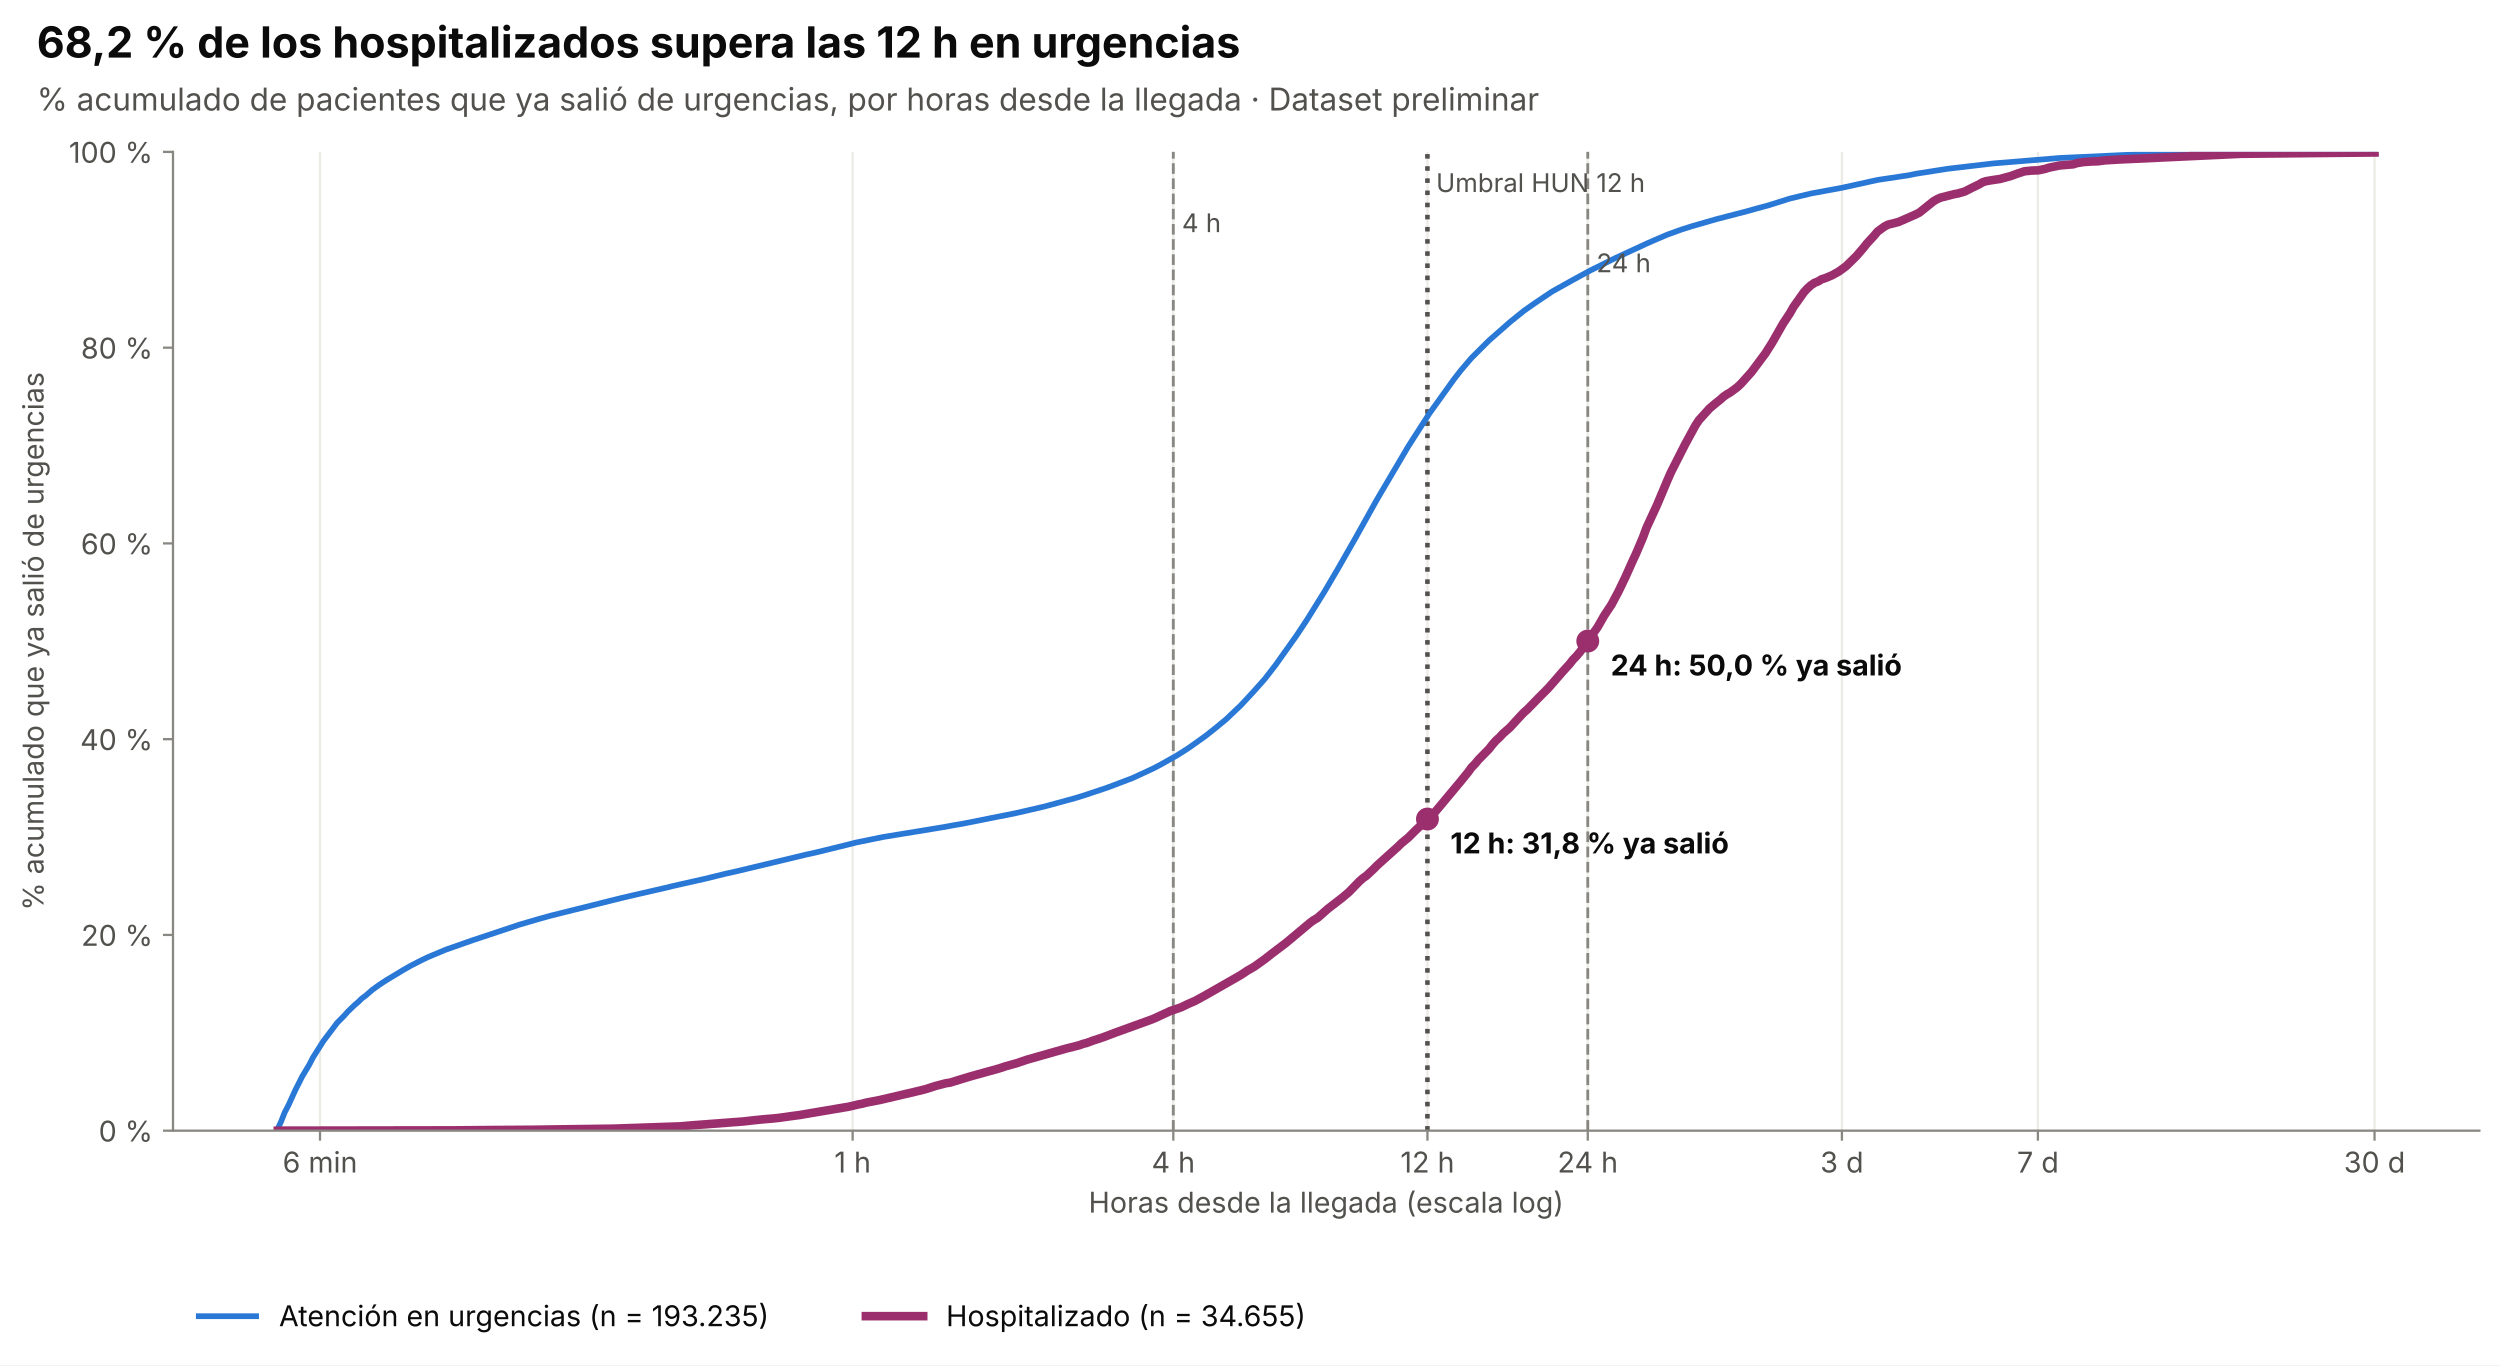
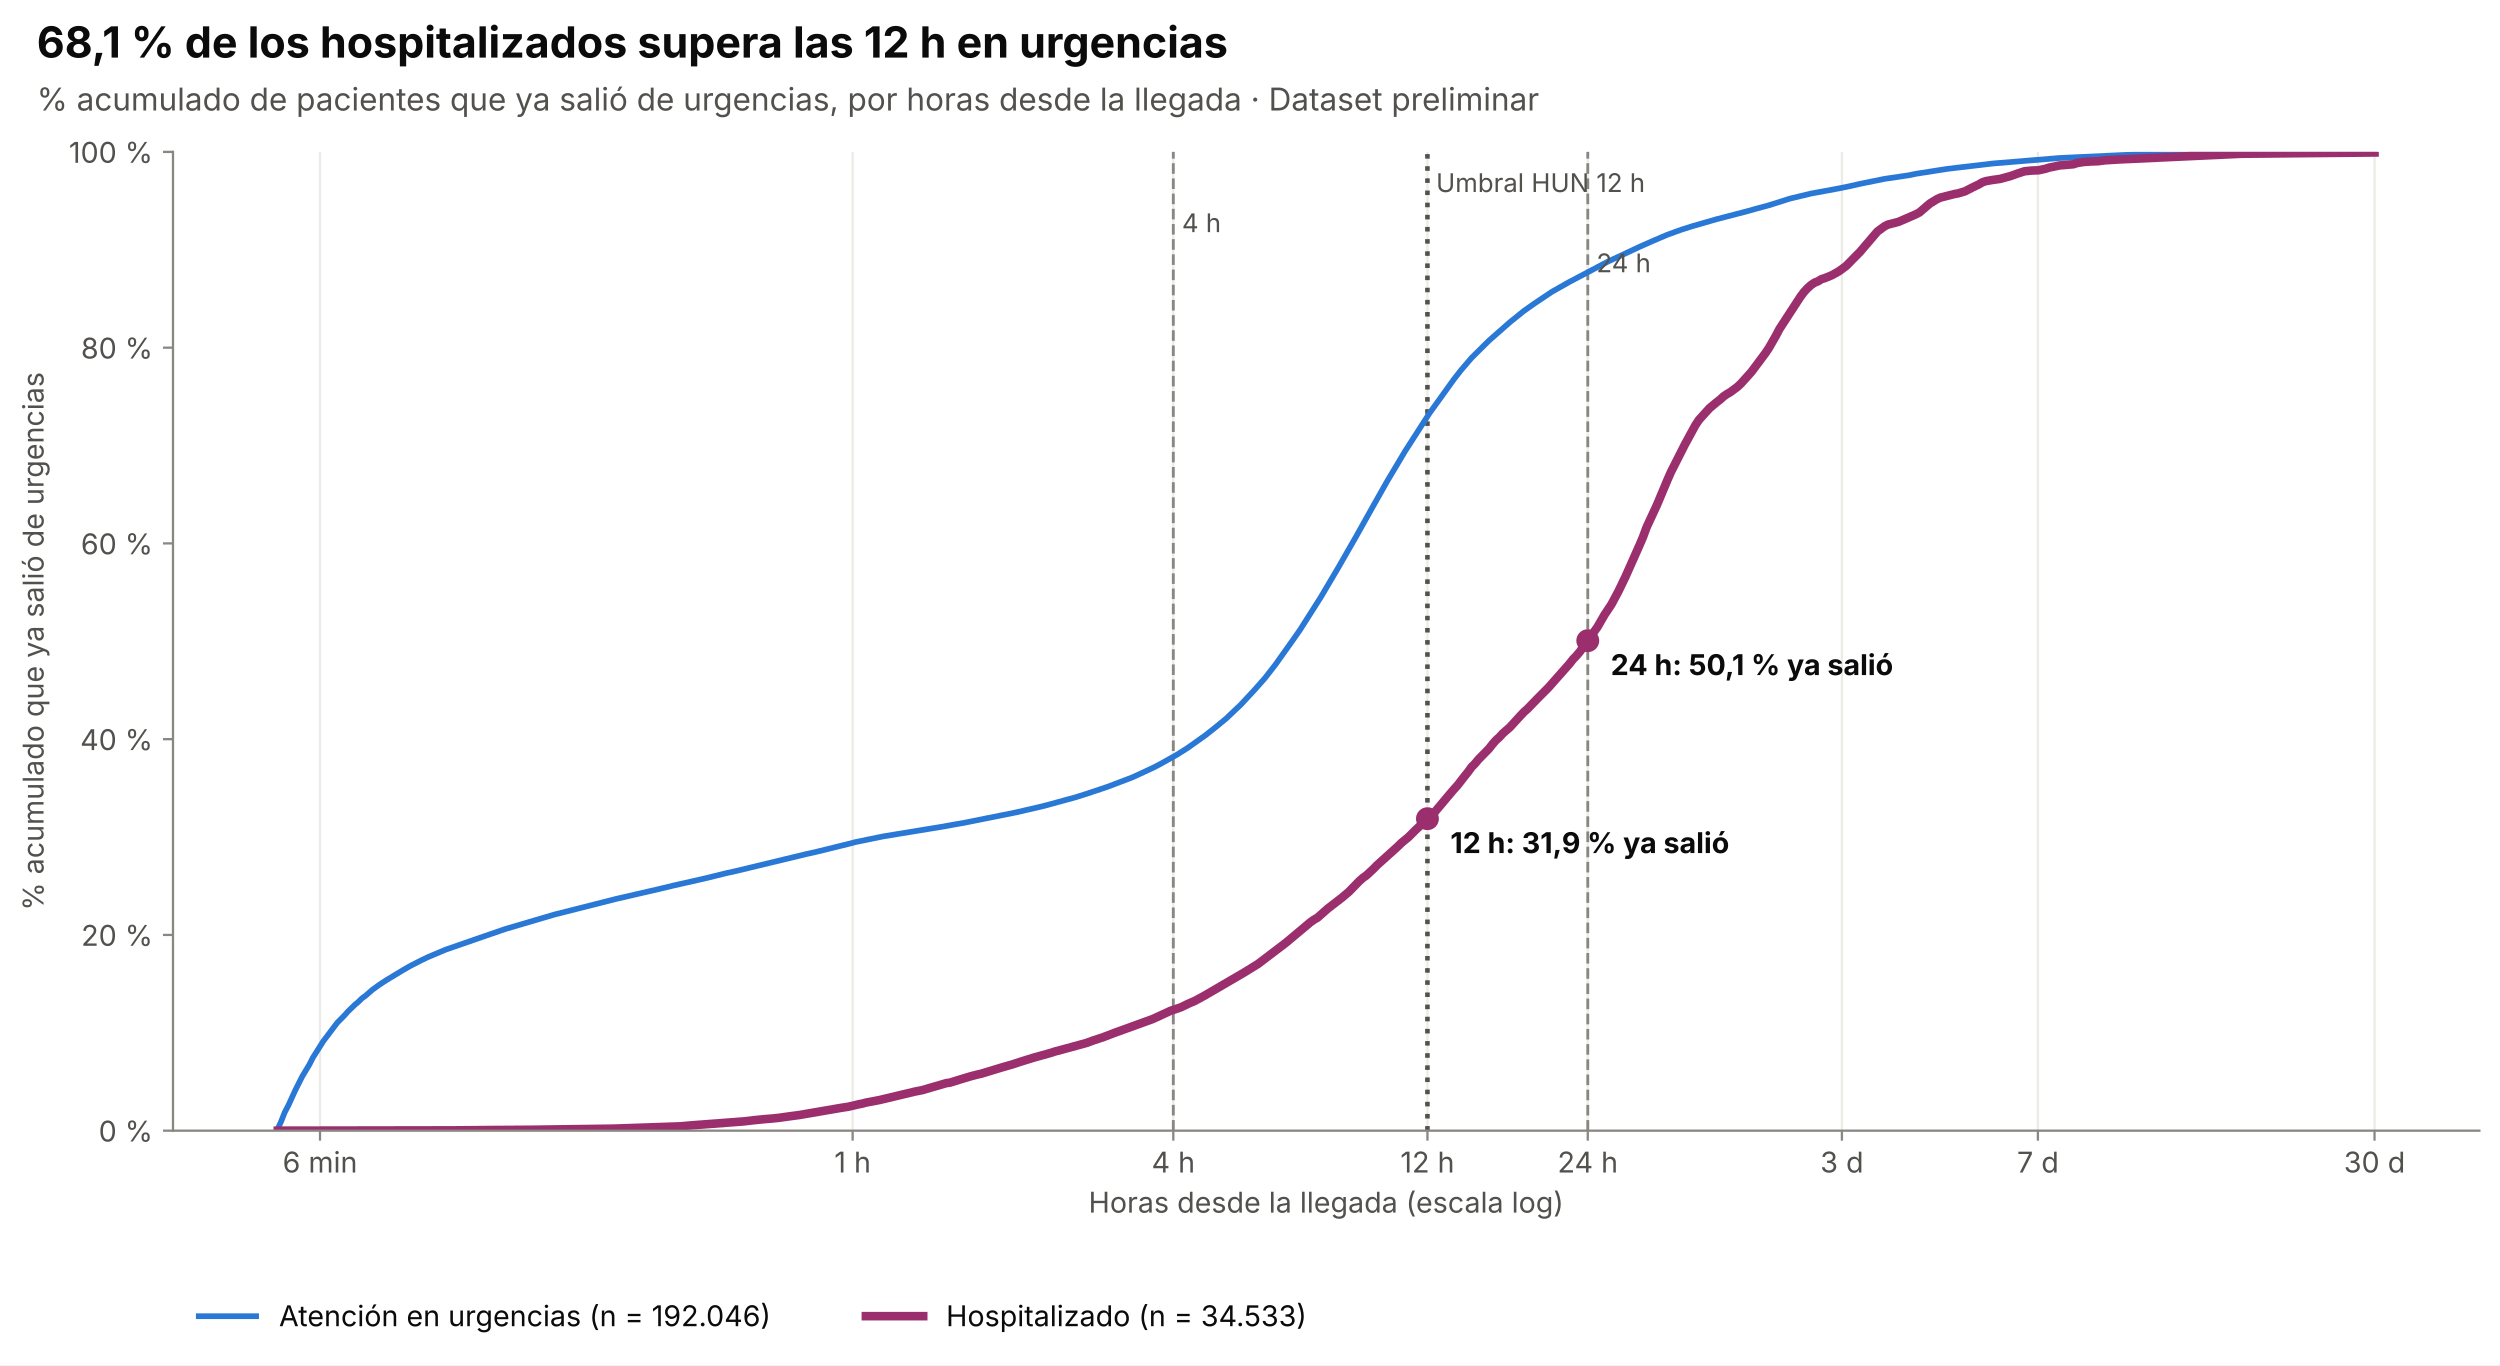
<svg xmlns="http://www.w3.org/2000/svg" xmlns:xlink="http://www.w3.org/1999/xlink" width="872.4pt" height="476.392pt" viewBox="0 0 872.4 476.392" version="1.1">
  <defs>
    <style type="text/css">*{stroke-linejoin: round; stroke-linecap: butt}</style>
  </defs>
  <g id="figure_1">
    <g id="patch_1">
      <path d="M 0 476.392  L 872.4 476.392  L 872.4 0  L 0 0  z " style="fill: #ffffff" />
    </g>
    <g id="axes_1">
      <g id="patch_2">
        <path d="M 60.368 394.559  L 865.2 394.559  L 865.2 53.006  L 60.368 53.006  z " style="fill: #ffffff" />
      </g>
      <g id="matplotlib.axis_1">
        <g id="xtick_1">
          <g id="line2d_1">
-             <path d="M 111.668 394.559  L 111.668 53.006  " clip-path="url(#p1157a8027d)" style="fill: none; stroke: #ecebe5; stroke-width: 0.8; stroke-linecap: square" />
+             <path d="M 111.668 394.559  L 111.668 53.006  " clip-path="url(#pc834883c68)" style="fill: none; stroke: #ecebe5; stroke-width: 0.8; stroke-linecap: square" />
          </g>
          <g id="line2d_2">
            <defs>
-               <path id="m59a4d33dcf" d="M 0 0  L 0 3.5  " style="stroke: #898781; stroke-width: 0.8" />
+               <path id="m39f3f579f7" d="M 0 0  L 0 3.5  " style="stroke: #898781; stroke-width: 0.8" />
            </defs>
            <g>
-               <use xlink:href="#m59a4d33dcf" x="111.668" y="394.559" style="fill: #898781; stroke: #898781; stroke-width: 0.8" />
+               <use xlink:href="#m39f3f579f7" x="111.668" y="394.559" style="fill: #898781; stroke: #898781; stroke-width: 0.8" />
            </g>
          </g>
          <g id="text_1">
            <text style="font-size: 10px; font-family: 'Inter', 'Segoe UI', 'DejaVu Sans', sans-serif; text-anchor: middle; fill: #52514e" x="111.668" y="409.157" transform="rotate(-0 111.6683 409.1572)">6 min</text>
          </g>
        </g>
        <g id="xtick_2">
          <g id="line2d_3">
-             <path d="M 297.535 394.559  L 297.535 53.006  " clip-path="url(#p1157a8027d)" style="fill: none; stroke: #ecebe5; stroke-width: 0.8; stroke-linecap: square" />
+             <path d="M 297.535 394.559  L 297.535 53.006  " clip-path="url(#pc834883c68)" style="fill: none; stroke: #ecebe5; stroke-width: 0.8; stroke-linecap: square" />
          </g>
          <g id="line2d_4">
            <g>
-               <use xlink:href="#m59a4d33dcf" x="297.535" y="394.559" style="fill: #898781; stroke: #898781; stroke-width: 0.8" />
+               <use xlink:href="#m39f3f579f7" x="297.535" y="394.559" style="fill: #898781; stroke: #898781; stroke-width: 0.8" />
            </g>
          </g>
          <g id="text_2">
            <text style="font-size: 10px; font-family: 'Inter', 'Segoe UI', 'DejaVu Sans', sans-serif; text-anchor: middle; fill: #52514e" x="297.535" y="409.157" transform="rotate(-0 297.5346 409.1572)">1 h</text>
          </g>
        </g>
        <g id="xtick_3">
          <g id="line2d_5">
-             <path d="M 409.437 394.559  L 409.437 53.006  " clip-path="url(#p1157a8027d)" style="fill: none; stroke: #ecebe5; stroke-width: 0.8; stroke-linecap: square" />
+             <path d="M 409.437 394.559  L 409.437 53.006  " clip-path="url(#pc834883c68)" style="fill: none; stroke: #ecebe5; stroke-width: 0.8; stroke-linecap: square" />
          </g>
          <g id="line2d_6">
            <g>
-               <use xlink:href="#m59a4d33dcf" x="409.437" y="394.559" style="fill: #898781; stroke: #898781; stroke-width: 0.8" />
+               <use xlink:href="#m39f3f579f7" x="409.437" y="394.559" style="fill: #898781; stroke: #898781; stroke-width: 0.8" />
            </g>
          </g>
          <g id="text_3">
            <text style="font-size: 10px; font-family: 'Inter', 'Segoe UI', 'DejaVu Sans', sans-serif; text-anchor: middle; fill: #52514e" x="409.437" y="409.157" transform="rotate(-0 409.4372 409.1572)">4 h</text>
          </g>
        </g>
        <g id="xtick_4">
          <g id="line2d_7">
-             <path d="M 498.118 394.559  L 498.118 53.006  " clip-path="url(#p1157a8027d)" style="fill: none; stroke: #ecebe5; stroke-width: 0.8; stroke-linecap: square" />
+             <path d="M 498.118 394.559  L 498.118 53.006  " clip-path="url(#pc834883c68)" style="fill: none; stroke: #ecebe5; stroke-width: 0.8; stroke-linecap: square" />
          </g>
          <g id="line2d_8">
            <g>
-               <use xlink:href="#m59a4d33dcf" x="498.118" y="394.559" style="fill: #898781; stroke: #898781; stroke-width: 0.8" />
+               <use xlink:href="#m39f3f579f7" x="498.118" y="394.559" style="fill: #898781; stroke: #898781; stroke-width: 0.8" />
            </g>
          </g>
          <g id="text_4">
            <text style="font-size: 10px; font-family: 'Inter', 'Segoe UI', 'DejaVu Sans', sans-serif; text-anchor: middle; fill: #52514e" x="498.118" y="409.157" transform="rotate(-0 498.118 409.1572)">12 h</text>
          </g>
        </g>
        <g id="xtick_5">
          <g id="line2d_9">
-             <path d="M 554.069 394.559  L 554.069 53.006  " clip-path="url(#p1157a8027d)" style="fill: none; stroke: #ecebe5; stroke-width: 0.8; stroke-linecap: square" />
+             <path d="M 554.069 394.559  L 554.069 53.006  " clip-path="url(#pc834883c68)" style="fill: none; stroke: #ecebe5; stroke-width: 0.8; stroke-linecap: square" />
          </g>
          <g id="line2d_10">
            <g>
-               <use xlink:href="#m59a4d33dcf" x="554.069" y="394.559" style="fill: #898781; stroke: #898781; stroke-width: 0.8" />
+               <use xlink:href="#m39f3f579f7" x="554.069" y="394.559" style="fill: #898781; stroke: #898781; stroke-width: 0.8" />
            </g>
          </g>
          <g id="text_5">
            <text style="font-size: 10px; font-family: 'Inter', 'Segoe UI', 'DejaVu Sans', sans-serif; text-anchor: middle; fill: #52514e" x="554.069" y="409.157" transform="rotate(-0 554.0693 409.1572)">24 h</text>
          </g>
        </g>
        <g id="xtick_6">
          <g id="line2d_11">
-             <path d="M 642.75 394.559  L 642.75 53.006  " clip-path="url(#p1157a8027d)" style="fill: none; stroke: #ecebe5; stroke-width: 0.8; stroke-linecap: square" />
+             <path d="M 642.75 394.559  L 642.75 53.006  " clip-path="url(#pc834883c68)" style="fill: none; stroke: #ecebe5; stroke-width: 0.8; stroke-linecap: square" />
          </g>
          <g id="line2d_12">
            <g>
-               <use xlink:href="#m59a4d33dcf" x="642.75" y="394.559" style="fill: #898781; stroke: #898781; stroke-width: 0.8" />
+               <use xlink:href="#m39f3f579f7" x="642.75" y="394.559" style="fill: #898781; stroke: #898781; stroke-width: 0.8" />
            </g>
          </g>
          <g id="text_6">
            <text style="font-size: 10px; font-family: 'Inter', 'Segoe UI', 'DejaVu Sans', sans-serif; text-anchor: middle; fill: #52514e" x="642.75" y="409.157" transform="rotate(-0 642.75 409.1572)">3 d</text>
          </g>
        </g>
        <g id="xtick_7">
          <g id="line2d_13">
-             <path d="M 711.144 394.559  L 711.144 53.006  " clip-path="url(#p1157a8027d)" style="fill: none; stroke: #ecebe5; stroke-width: 0.8; stroke-linecap: square" />
+             <path d="M 711.144 394.559  L 711.144 53.006  " clip-path="url(#pc834883c68)" style="fill: none; stroke: #ecebe5; stroke-width: 0.8; stroke-linecap: square" />
          </g>
          <g id="line2d_14">
            <g>
-               <use xlink:href="#m59a4d33dcf" x="711.144" y="394.559" style="fill: #898781; stroke: #898781; stroke-width: 0.8" />
+               <use xlink:href="#m39f3f579f7" x="711.144" y="394.559" style="fill: #898781; stroke: #898781; stroke-width: 0.8" />
            </g>
          </g>
          <g id="text_7">
            <text style="font-size: 10px; font-family: 'Inter', 'Segoe UI', 'DejaVu Sans', sans-serif; text-anchor: middle; fill: #52514e" x="711.144" y="409.157" transform="rotate(-0 711.1445 409.1572)">7 d</text>
          </g>
        </g>
        <g id="xtick_8">
          <g id="line2d_15">
-             <path d="M 828.616 394.559  L 828.616 53.006  " clip-path="url(#p1157a8027d)" style="fill: none; stroke: #ecebe5; stroke-width: 0.8; stroke-linecap: square" />
+             <path d="M 828.616 394.559  L 828.616 53.006  " clip-path="url(#pc834883c68)" style="fill: none; stroke: #ecebe5; stroke-width: 0.8; stroke-linecap: square" />
          </g>
          <g id="line2d_16">
            <g>
-               <use xlink:href="#m59a4d33dcf" x="828.616" y="394.559" style="fill: #898781; stroke: #898781; stroke-width: 0.8" />
+               <use xlink:href="#m39f3f579f7" x="828.616" y="394.559" style="fill: #898781; stroke: #898781; stroke-width: 0.8" />
            </g>
          </g>
          <g id="text_8">
            <text style="font-size: 10px; font-family: 'Inter', 'Segoe UI', 'DejaVu Sans', sans-serif; text-anchor: middle; fill: #52514e" x="828.616" y="409.157" transform="rotate(-0 828.6163 409.1572)">30 d</text>
          </g>
        </g>
        <g id="text_9">
          <text style="font-size: 10px; font-family: 'Inter', 'Segoe UI', 'DejaVu Sans', sans-serif; text-anchor: middle; fill: #52514e" x="462.784" y="423.158" transform="rotate(-0 462.7837 423.1579)">Horas desde la llegada (escala log)</text>
        </g>
      </g>
      <g id="matplotlib.axis_2">
        <g id="ytick_1">
          <g id="line2d_17">
            <defs>
-               <path id="m1828c8df7d" d="M 0 0  L -3.5 0  " style="stroke: #898781; stroke-width: 0.8" />
+               <path id="m54ce868036" d="M 0 0  L -3.5 0  " style="stroke: #898781; stroke-width: 0.8" />
            </defs>
            <g>
-               <use xlink:href="#m1828c8df7d" x="60.368" y="394.559" style="fill: #898781; stroke: #898781; stroke-width: 0.8" />
+               <use xlink:href="#m54ce868036" x="60.368" y="394.559" style="fill: #898781; stroke: #898781; stroke-width: 0.8" />
            </g>
          </g>
          <g id="text_10">
            <text style="font-size: 10px; font-family: 'Inter', 'Segoe UI', 'DejaVu Sans', sans-serif; text-anchor: end; fill: #52514e" x="53.368" y="398.358" transform="rotate(-0 53.36797 398.3575)">0 %</text>
          </g>
        </g>
        <g id="ytick_2">
          <g id="line2d_18">
            <g>
-               <use xlink:href="#m1828c8df7d" x="60.368" y="326.248" style="fill: #898781; stroke: #898781; stroke-width: 0.8" />
+               <use xlink:href="#m54ce868036" x="60.368" y="326.248" style="fill: #898781; stroke: #898781; stroke-width: 0.8" />
            </g>
          </g>
          <g id="text_11">
            <text style="font-size: 10px; font-family: 'Inter', 'Segoe UI', 'DejaVu Sans', sans-serif; text-anchor: end; fill: #52514e" x="53.368" y="330.047" transform="rotate(-0 53.36797 330.0471)">20 %</text>
          </g>
        </g>
        <g id="ytick_3">
          <g id="line2d_19">
            <g>
-               <use xlink:href="#m1828c8df7d" x="60.368" y="257.938" style="fill: #898781; stroke: #898781; stroke-width: 0.8" />
+               <use xlink:href="#m54ce868036" x="60.368" y="257.938" style="fill: #898781; stroke: #898781; stroke-width: 0.8" />
            </g>
          </g>
          <g id="text_12">
            <text style="font-size: 10px; font-family: 'Inter', 'Segoe UI', 'DejaVu Sans', sans-serif; text-anchor: end; fill: #52514e" x="53.368" y="261.737" transform="rotate(-0 53.36797 261.7366)">40 %</text>
          </g>
        </g>
        <g id="ytick_4">
          <g id="line2d_20">
            <g>
-               <use xlink:href="#m1828c8df7d" x="60.368" y="189.627" style="fill: #898781; stroke: #898781; stroke-width: 0.8" />
+               <use xlink:href="#m54ce868036" x="60.368" y="189.627" style="fill: #898781; stroke: #898781; stroke-width: 0.8" />
            </g>
          </g>
          <g id="text_13">
            <text style="font-size: 10px; font-family: 'Inter', 'Segoe UI', 'DejaVu Sans', sans-serif; text-anchor: end; fill: #52514e" x="53.368" y="193.426" transform="rotate(-0 53.36797 193.4261)">60 %</text>
          </g>
        </g>
        <g id="ytick_5">
          <g id="line2d_21">
            <g>
-               <use xlink:href="#m1828c8df7d" x="60.368" y="121.317" style="fill: #898781; stroke: #898781; stroke-width: 0.8" />
+               <use xlink:href="#m54ce868036" x="60.368" y="121.317" style="fill: #898781; stroke: #898781; stroke-width: 0.8" />
            </g>
          </g>
          <g id="text_14">
            <text style="font-size: 10px; font-family: 'Inter', 'Segoe UI', 'DejaVu Sans', sans-serif; text-anchor: end; fill: #52514e" x="53.368" y="125.116" transform="rotate(-0 53.36797 125.1156)">80 %</text>
          </g>
        </g>
        <g id="ytick_6">
          <g id="line2d_22">
            <g>
-               <use xlink:href="#m1828c8df7d" x="60.368" y="53.006" style="fill: #898781; stroke: #898781; stroke-width: 0.8" />
+               <use xlink:href="#m54ce868036" x="60.368" y="53.006" style="fill: #898781; stroke: #898781; stroke-width: 0.8" />
            </g>
          </g>
          <g id="text_15">
            <text style="font-size: 10px; font-family: 'Inter', 'Segoe UI', 'DejaVu Sans', sans-serif; text-anchor: end; fill: #52514e" x="53.368" y="56.805" transform="rotate(-0 53.36797 56.80517)">100 %</text>
          </g>
        </g>
        <g id="text_16">
          <text style="font-size: 10px; font-family: 'Inter', 'Segoe UI', 'DejaVu Sans', sans-serif; text-anchor: middle; fill: #52514e" x="15.198" y="223.783" transform="rotate(-90 15.19844 223.7825)">% acumulado que ya salió de urgencias</text>
        </g>
      </g>
      <g id="line2d_23">
-         <path d="M 498.118 394.559  L 498.118 53.006  " clip-path="url(#p1157a8027d)" style="fill: none; stroke-dasharray: 1.6,2.64; stroke-dashoffset: 0; stroke: #52514e; stroke-width: 1.6" />
+         <path d="M 498.118 394.559  L 498.118 53.006  " clip-path="url(#pc834883c68)" style="fill: none; stroke-dasharray: 1.6,2.64; stroke-dashoffset: 0; stroke: #52514e; stroke-width: 1.6" />
      </g>
      <g id="line2d_24">
-         <path d="M 409.437 394.559  L 409.437 53.006  " clip-path="url(#p1157a8027d)" style="fill: none; stroke-dasharray: 3.7,1.6; stroke-dashoffset: 0; stroke: #898781" />
+         <path d="M 409.437 394.559  L 409.437 53.006  " clip-path="url(#pc834883c68)" style="fill: none; stroke-dasharray: 3.7,1.6; stroke-dashoffset: 0; stroke: #898781" />
      </g>
      <g id="line2d_25">
-         <path d="M 554.069 394.559  L 554.069 53.006  " clip-path="url(#p1157a8027d)" style="fill: none; stroke-dasharray: 3.7,1.6; stroke-dashoffset: 0; stroke: #898781" />
+         <path d="M 554.069 394.559  L 554.069 53.006  " clip-path="url(#pc834883c68)" style="fill: none; stroke-dasharray: 3.7,1.6; stroke-dashoffset: 0; stroke: #898781" />
      </g>
      <g id="line2d_26">
-         <path d="M 96.951 393.884  L 98.173 391.161  L 99.394 388.079  L 100.616 385.772  L 103.059 380.406  L 105.502 375.572  L 107.945 371.505  L 109.166 369.099  L 112.83 363.314  L 117.716 356.846  L 120.159 354.389  L 121.381 353.005  L 123.824 350.639  L 125.045 349.624  L 126.267 348.406  L 127.488 347.537  L 129.931 345.414  L 132.374 343.644  L 134.817 342.045  L 140.924 338.372  L 143.367 336.981  L 147.032 335.107  L 149.475 333.942  L 155.582 331.388  L 165.354 327.954  L 167.797 327.16  L 181.233 322.674  L 187.341 320.884  L 192.226 319.517  L 216.656 313.418  L 219.099 312.85  L 221.542 312.276  L 232.535 309.753  L 234.978 309.144  L 245.971 306.671  L 253.3 304.868  L 256.965 304.06  L 281.394 298.203  L 285.059 297.391  L 296.052 294.694  L 298.495 294.058  L 308.267 292.062  L 313.153 291.265  L 329.032 288.668  L 332.696 287.998  L 336.361 287.362  L 354.683 283.707  L 363.233 281.734  L 365.676 281.116  L 375.448 278.44  L 379.113 277.284  L 386.441 274.832  L 388.884 273.911  L 394.992 271.599  L 397.435 270.489  L 402.321 268.218  L 404.764 266.954  L 410.871 263.516  L 414.535 261.188  L 420.643 256.849  L 424.307 253.936  L 427.972 250.915  L 431.636 247.407  L 432.858 246.279  L 437.743 241.006  L 441.408 236.87  L 445.072 232.14  L 452.401 221.834  L 456.066 216.301  L 462.173 206.483  L 467.059 198.161  L 473.166 187.471  L 480.495 174.329  L 491.488 155.68  L 493.931 151.874  L 498.817 144.267  L 507.368 132.355  L 509.811 129.209  L 513.475 124.921  L 519.582 118.833  L 526.911 112.391  L 531.797 108.454  L 535.462 105.876  L 541.569 101.764  L 548.898 97.672  L 555.005 94.355  L 558.67 92.548  L 563.556 90.116  L 574.549 85.027  L 576.992 83.953  L 581.878 81.863  L 586.764 80.096  L 590.428 78.935  L 598.978 76.474  L 609.972 73.621  L 612.415 72.923  L 617.301 71.599  L 624.63 69.282  L 631.958 67.527  L 642.952 65.489  L 652.724 63.339  L 655.166 62.799  L 658.831 62.244  L 666.16 61.146  L 668.603 60.632  L 679.596 58.908  L 683.26 58.475  L 695.475 57.042  L 718.683 55.136  L 741.891 54.053  L 789.529 53.192  L 809.073 53.088  L 828.616 53.033  L 828.616 53.033  " clip-path="url(#p1157a8027d)" style="fill: none; stroke: #2a78d6; stroke-width: 2; stroke-linecap: square" />
+         <path d="M 96.951 393.883  L 98.173 391.162  L 99.394 388.076  L 100.616 385.773  L 103.059 380.411  L 105.502 375.573  L 107.945 371.508  L 109.166 369.1  L 112.83 363.316  L 117.716 356.851  L 120.159 354.39  L 121.381 353.004  L 123.824 350.635  L 125.045 349.622  L 126.267 348.405  L 127.488 347.534  L 129.931 345.407  L 132.374 343.637  L 134.817 342.034  L 140.924 338.355  L 143.367 336.968  L 147.032 335.095  L 149.475 333.93  L 155.582 331.365  L 169.018 326.707  L 176.347 324.18  L 193.448 319.144  L 215.435 313.577  L 219.099 312.752  L 221.542 312.174  L 230.092 310.207  L 234.978 309.024  L 245.971 306.539  L 253.3 304.731  L 256.965 303.918  L 281.394 298.027  L 285.059 297.211  L 296.052 294.501  L 298.495 293.86  L 308.267 291.853  L 313.153 291.052  L 329.032 288.447  L 332.696 287.776  L 336.361 287.138  L 354.683 283.465  L 363.233 281.486  L 365.676 280.863  L 375.448 278.18  L 379.113 277.027  L 386.441 274.573  L 388.884 273.646  L 394.992 271.329  L 397.435 270.217  L 402.321 267.948  L 404.764 266.687  L 410.871 263.262  L 414.535 260.926  L 420.643 256.589  L 424.307 253.69  L 427.972 250.672  L 431.636 247.17  L 432.858 246.044  L 437.743 240.783  L 441.408 236.639  L 445.072 231.926  L 451.18 223.338  L 453.623 219.84  L 460.952 208.315  L 467.059 197.98  L 473.166 187.329  L 479.274 176.418  L 484.16 167.769  L 487.824 161.64  L 490.267 157.534  L 498.817 144.227  L 507.368 132.338  L 509.811 129.204  L 513.475 124.918  L 519.582 118.86  L 526.911 112.419  L 531.797 108.488  L 535.462 105.908  L 541.569 101.81  L 547.676 98.361  L 561.113 91.274  L 564.777 89.579  L 572.106 86.138  L 574.549 85.062  L 576.992 83.984  L 581.878 81.898  L 586.764 80.132  L 590.428 78.967  L 598.978 76.504  L 609.972 73.642  L 612.415 72.943  L 617.301 71.622  L 624.63 69.303  L 631.958 67.546  L 641.73 65.739  L 645.395 64.988  L 649.059 64.157  L 657.609 62.42  L 666.16 61.155  L 668.603 60.643  L 679.596 58.922  L 683.26 58.486  L 695.475 57.049  L 718.683 55.137  L 741.891 54.05  L 789.529 53.19  L 809.073 53.086  L 828.616 53.033  L 828.616 53.033  " clip-path="url(#pc834883c68)" style="fill: none; stroke: #2a78d6; stroke-width: 2; stroke-linecap: square" />
      </g>
      <g id="line2d_27">
-         <path d="M 96.951 394.559  L 158.025 394.45  L 171.461 394.332  L 186.119 394.233  L 195.891 394.095  L 214.213 393.849  L 237.421 393.051  L 241.086 392.726  L 259.408 391.346  L 263.072 390.922  L 266.737 390.557  L 269.18 390.36  L 271.623 390.114  L 276.508 389.434  L 278.951 389.118  L 281.394 388.695  L 294.831 386.418  L 296.052 386.221  L 299.716 385.363  L 300.938 385.137  L 302.159 384.792  L 307.045 383.855  L 320.482 380.701  L 322.925 380.09  L 326.589 378.918  L 330.253 377.971  L 331.475 377.814  L 335.139 376.68  L 338.804 375.576  L 348.576 372.866  L 351.019 372.058  L 354.683 371.043  L 358.347 369.801  L 371.784 365.977  L 376.67 364.735  L 377.891 364.282  L 379.113 363.976  L 381.555 363.079  L 385.22 361.867  L 388.884 360.468  L 402.321 355.599  L 408.428 352.79  L 412.092 351.538  L 414.535 350.356  L 416.978 349.301  L 420.643 347.3  L 432.858 340.322  L 435.3 338.706  L 437.743 337.297  L 441.408 334.675  L 443.851 332.753  L 448.737 329.057  L 457.287 321.902  L 458.509 321.035  L 459.73 320.345  L 463.394 317.122  L 468.28 313.357  L 470.723 311.297  L 474.388 307.522  L 475.609 306.458  L 476.831 305.591  L 479.274 303.314  L 480.495 302.062  L 487.824 295.459  L 489.046 294.256  L 491.488 292.246  L 493.931 289.792  L 497.596 286.332  L 500.039 284.253  L 503.703 279.867  L 509.811 272.544  L 512.254 269.538  L 513.475 267.843  L 514.697 266.601  L 515.918 265.123  L 519.582 261.387  L 520.804 259.82  L 522.025 258.44  L 523.247 257.327  L 524.468 256.006  L 526.911 253.867  L 530.576 249.876  L 531.797 248.594  L 533.019 247.52  L 536.683 243.755  L 540.348 240.069  L 542.791 237.28  L 545.233 234.451  L 547.676 231.781  L 548.898 230.223  L 550.119 228.962  L 551.341 227.513  L 557.448 218.938  L 559.891 214.681  L 562.334 211.004  L 564.777 206.422  L 567.22 201.356  L 569.663 195.886  L 570.885 193.264  L 573.327 187.538  L 574.549 184.197  L 578.213 176.273  L 581.878 167.57  L 583.099 164.791  L 587.985 155.162  L 591.65 148.44  L 592.871 146.607  L 596.536 142.546  L 598.978 140.496  L 600.2 139.54  L 601.421 138.436  L 602.643 137.589  L 603.864 136.889  L 606.307 135.066  L 607.529 133.913  L 611.193 129.832  L 616.079 123.288  L 618.522 119.405  L 622.187 112.969  L 624.63 109.283  L 625.851 107.105  L 629.515 101.95  L 630.737 100.62  L 631.958 99.536  L 633.18 98.698  L 634.401 98.225  L 635.623 97.476  L 636.844 97.091  L 639.287 96.076  L 641.73 94.706  L 644.173 92.922  L 647.838 89.325  L 650.281 86.477  L 651.502 84.939  L 653.945 82.298  L 655.166 80.829  L 657.609 79.035  L 658.831 78.405  L 662.495 77.468  L 668.603 74.797  L 669.824 74.157  L 674.71 70.234  L 675.932 69.525  L 677.153 68.973  L 682.039 67.731  L 683.26 67.514  L 685.703 66.795  L 688.146 65.533  L 690.589 64.36  L 691.811 63.631  L 693.032 63.227  L 695.475 62.813  L 697.918 62.458  L 701.583 61.463  L 704.026 60.576  L 706.469 59.777  L 708.911 59.531  L 711.354 59.432  L 713.797 58.9  L 715.019 58.506  L 718.683 57.747  L 723.569 57.333  L 724.791 56.909  L 727.234 56.535  L 729.677 56.367  L 732.12 56.278  L 734.562 55.963  L 739.448 55.667  L 782.2 53.667  L 828.616 53.213  L 828.616 53.213  " clip-path="url(#p1157a8027d)" style="fill: none; stroke: #9b2f6e; stroke-width: 3; stroke-linecap: square" />
+         <path d="M 96.951 394.559  L 158.025 394.45  L 171.461 394.331  L 186.119 394.232  L 195.891 394.094  L 214.213 393.847  L 237.421 393.045  L 241.086 392.719  L 259.408 391.334  L 263.072 390.909  L 266.737 390.543  L 269.18 390.345  L 271.623 390.098  L 276.508 389.416  L 278.951 389.099  L 281.394 388.674  L 293.609 386.577  L 296.052 386.201  L 299.716 385.341  L 300.938 385.113  L 302.159 384.767  L 307.045 383.837  L 319.26 380.92  L 321.703 380.445  L 330.253 377.962  L 331.475 377.804  L 335.139 376.667  L 338.804 375.559  L 341.247 374.936  L 342.468 374.669  L 347.354 373.175  L 349.797 372.433  L 353.462 371.385  L 355.904 370.574  L 360.79 369.051  L 363.233 368.378  L 366.898 367.35  L 368.119 366.934  L 370.562 366.291  L 379.113 363.957  L 381.555 363.057  L 385.22 361.841  L 388.884 360.436  L 402.321 355.57  L 408.428 352.751  L 412.092 351.505  L 414.535 350.318  L 416.978 349.26  L 420.643 347.252  L 434.079 339.409  L 438.965 336.402  L 448.737 328.974  L 457.287 321.813  L 458.509 320.943  L 459.73 320.251  L 463.394 317.016  L 468.28 313.248  L 470.723 311.181  L 474.388 307.413  L 475.609 306.344  L 476.831 305.474  L 479.274 303.199  L 480.495 301.943  L 487.824 295.336  L 489.046 294.129  L 491.488 292.132  L 493.931 289.679  L 497.596 286.217  L 500.039 284.13  L 504.925 278.305  L 507.368 275.426  L 508.589 274.091  L 511.032 270.936  L 512.254 269.423  L 513.475 267.722  L 514.697 266.485  L 515.918 265.012  L 519.582 261.283  L 520.804 259.71  L 522.025 258.325  L 523.247 257.208  L 524.468 255.892  L 526.911 253.756  L 530.576 249.75  L 531.797 248.465  L 533.019 247.386  L 536.683 243.608  L 540.348 239.929  L 547.676 231.651  L 548.898 230.088  L 550.119 228.822  L 551.341 227.378  L 557.448 218.803  L 559.891 214.569  L 562.334 210.9  L 564.777 206.321  L 567.22 201.257  L 569.663 195.777  L 572.106 190.278  L 573.327 187.449  L 574.549 184.106  L 578.213 176.194  L 581.878 167.47  L 583.099 164.701  L 587.985 155.058  L 591.65 148.342  L 592.871 146.502  L 596.536 142.457  L 598.978 140.42  L 600.2 139.47  L 601.421 138.362  L 602.643 137.512  L 603.864 136.809  L 606.307 134.98  L 607.529 133.832  L 611.193 129.757  L 616.079 123.21  L 617.301 121.38  L 619.744 117.127  L 620.965 114.793  L 628.294 103.528  L 629.515 101.906  L 630.737 100.57  L 631.958 99.482  L 633.18 98.642  L 634.401 98.167  L 635.623 97.415  L 636.844 97.029  L 639.287 96.021  L 641.73 94.646  L 644.173 92.856  L 649.059 87.91  L 652.724 83.618  L 655.166 80.769  L 657.609 78.979  L 658.831 78.366  L 662.495 77.426  L 668.603 74.766  L 669.824 74.123  L 672.267 72.016  L 673.489 70.997  L 675.932 69.494  L 677.153 68.94  L 682.039 67.704  L 683.26 67.486  L 685.703 66.764  L 688.146 65.498  L 690.589 64.321  L 691.811 63.599  L 693.032 63.194  L 695.475 62.778  L 697.918 62.442  L 701.583 61.443  L 704.026 60.573  L 706.469 59.772  L 708.911 59.524  L 711.354 59.425  L 713.797 58.891  L 715.019 58.496  L 718.683 57.734  L 723.569 57.319  L 724.791 56.893  L 727.234 56.518  L 729.677 56.349  L 732.12 56.26  L 734.562 55.944  L 739.448 55.647  L 782.2 53.659  L 828.616 53.214  L 828.616 53.214  " clip-path="url(#pc834883c68)" style="fill: none; stroke: #9b2f6e; stroke-width: 3; stroke-linecap: square" />
      </g>
      <g id="patch_3">
        <path d="M 60.368 394.559  L 60.368 53.006  " style="fill: none; stroke: #898781; stroke-width: 0.8; stroke-linejoin: miter; stroke-linecap: square" />
      </g>
      <g id="patch_4">
        <path d="M 60.368 394.559  L 865.2 394.559  " style="fill: none; stroke: #898781; stroke-width: 0.8; stroke-linejoin: miter; stroke-linecap: square" />
      </g>
      <g id="text_17">
-         <text style="font-weight: 700; font-size: 10px; font-family: 'Inter', 'Segoe UI', 'DejaVu Sans', sans-serif; text-anchor: start; fill: #0b0b0b" x="506.118" y="297.81" transform="rotate(-0 506.118 297.8099)">12 h: 31,8 % ya salió</text>
+         <text style="font-weight: 700; font-size: 10px; font-family: 'Inter', 'Segoe UI', 'DejaVu Sans', sans-serif; text-anchor: start; fill: #0b0b0b" x="506.118" y="297.693" transform="rotate(-0 506.118 297.6928)">12 h: 31,9 % ya salió</text>
      </g>
      <g id="text_18">
-         <text style="font-weight: 700; font-size: 10px; font-family: 'Inter', 'Segoe UI', 'DejaVu Sans', sans-serif; text-anchor: start; fill: #0b0b0b" x="562.069" y="235.709" transform="rotate(-0 562.0693 235.7086)">24 h: 50,0 % ya salió</text>
+         <text style="font-weight: 700; font-size: 10px; font-family: 'Inter', 'Segoe UI', 'DejaVu Sans', sans-serif; text-anchor: start; fill: #0b0b0b" x="562.069" y="235.57" transform="rotate(-0 562.0693 235.5699)">24 h: 50,1 % ya salió</text>
      </g>
      <g id="text_19">
        <text style="font-size: 9px; font-family: 'Inter', 'Segoe UI', 'DejaVu Sans', sans-serif; text-anchor: start; fill: #52514e" x="501.118" y="67.006" transform="rotate(-0 501.118 67.00634)">Umbral HUN 12 h</text>
      </g>
      <g id="text_20">
        <text style="font-size: 9px; font-family: 'Inter', 'Segoe UI', 'DejaVu Sans', sans-serif; text-anchor: start; fill: #52514e" x="412.437" y="81.006" transform="rotate(-0 412.4372 81.00634)">4 h</text>
      </g>
      <g id="text_21">
        <text style="font-size: 9px; font-family: 'Inter', 'Segoe UI', 'DejaVu Sans', sans-serif; text-anchor: start; fill: #52514e" x="557.069" y="95.006" transform="rotate(-0 557.0693 95.00634)">24 h</text>
      </g>
      <g id="line2d_28">
        <defs>
-           <path id="m26ad763ca4" d="M 0 3.5  C 0.928 3.5 1.819 3.131 2.475 2.475  C 3.131 1.819 3.5 0.928 3.5 0  C 3.5 -0.928 3.131 -1.819 2.475 -2.475  C 1.819 -3.131 0.928 -3.5 0 -3.5  C -0.928 -3.5 -1.819 -3.131 -2.475 -2.475  C -3.131 -1.819 -3.5 -0.928 -3.5 0  C -3.5 0.928 -3.131 1.819 -2.475 2.475  C -1.819 3.131 -0.928 3.5 0 3.5  z " style="stroke: #9b2f6e" />
+           <path id="mdb8fe3faae" d="M 0 3.5  C 0.928 3.5 1.819 3.131 2.475 2.475  C 3.131 1.819 3.5 0.928 3.5 0  C 3.5 -0.928 3.131 -1.819 2.475 -2.475  C 1.819 -3.131 0.928 -3.5 0 -3.5  C -0.928 -3.5 -1.819 -3.131 -2.475 -2.475  C -3.131 -1.819 -3.5 -0.928 -3.5 0  C -3.5 0.928 -3.131 1.819 -2.475 2.475  C -1.819 3.131 -0.928 3.5 0 3.5  z " style="stroke: #9b2f6e" />
        </defs>
-         <g clip-path="url(#p1157a8027d)">
-           <use xlink:href="#m26ad763ca4" x="498.118" y="285.81" style="fill: #9b2f6e; stroke: #9b2f6e" />
+         <g clip-path="url(#pc834883c68)">
+           <use xlink:href="#mdb8fe3faae" x="498.118" y="285.693" style="fill: #9b2f6e; stroke: #9b2f6e" />
        </g>
      </g>
      <g id="line2d_29">
-         <g clip-path="url(#p1157a8027d)">
-           <use xlink:href="#m26ad763ca4" x="554.069" y="223.709" style="fill: #9b2f6e; stroke: #9b2f6e" />
+         <g clip-path="url(#pc834883c68)">
+           <use xlink:href="#mdb8fe3faae" x="554.069" y="223.57" style="fill: #9b2f6e; stroke: #9b2f6e" />
        </g>
      </g>
      <g id="legend_1">
        <g id="line2d_30">
          <path d="M 69.368 459.29  L 79.368 459.29  L 89.368 459.29  " style="fill: none; stroke: #2a78d6; stroke-width: 2; stroke-linecap: square" />
        </g>
        <g id="text_22">
-           <text style="font-size: 10px; font-family: 'Inter', 'Segoe UI', 'DejaVu Sans', sans-serif; text-anchor: start; fill: #0b0b0b" x="97.368" y="462.79" transform="rotate(-0 97.36797 462.79)">Atención en urgencias (n = 193.235)</text>
+           <text style="font-size: 10px; font-family: 'Inter', 'Segoe UI', 'DejaVu Sans', sans-serif; text-anchor: start; fill: #0b0b0b" x="97.368" y="462.79" transform="rotate(-0 97.36797 462.79)">Atención en urgencias (n = 192.046)</text>
        </g>
        <g id="line2d_31">
          <path d="M 302.159 459.29  L 312.159 459.29  L 322.159 459.29  " style="fill: none; stroke: #9b2f6e; stroke-width: 3; stroke-linecap: square" />
        </g>
        <g id="text_23">
-           <text style="font-size: 10px; font-family: 'Inter', 'Segoe UI', 'DejaVu Sans', sans-serif; text-anchor: start; fill: #0b0b0b" x="330.159" y="462.79" transform="rotate(-0 330.1586 462.79)">Hospitalizado (n = 34.655)</text>
+           <text style="font-size: 10px; font-family: 'Inter', 'Segoe UI', 'DejaVu Sans', sans-serif; text-anchor: start; fill: #0b0b0b" x="330.159" y="462.79" transform="rotate(-0 330.1586 462.79)">Hospitalizado (n = 34.533)</text>
        </g>
      </g>
    </g>
    <g id="subtitulo_hallazgo">
      <text style="font-size: 11px; font-family: 'Inter', 'Segoe UI', 'DejaVu Sans', sans-serif; text-anchor: start; fill: #52514e" x="12.84" y="38.564" transform="rotate(-0 12.83976 38.56445)">% acumulado de pacientes que ya salió de urgencias, por horas desde la llegada · Dataset preliminar</text>
    </g>
    <g id="titulo_hallazgo">
-       <text style="font-weight: 700; font-size: 15px; font-family: 'Inter', 'Segoe UI', 'DejaVu Sans', sans-serif; fill: #0b0b0b" transform="translate(12.83976 20.09912)">68,2 % de los hospitalizados supera las 12 h en urgencias</text>
+       <text style="font-weight: 700; font-size: 15px; font-family: 'Inter', 'Segoe UI', 'DejaVu Sans', sans-serif; fill: #0b0b0b" transform="translate(12.83976 20.09912)">68,1 % de los hospitalizados supera las 12 h en urgencias</text>
      <text style="font-weight: 700; font-size: 15px; font-family: 'Inter', 'Segoe UI', 'DejaVu Sans', sans-serif; fill: #0b0b0b" transform="translate(12.83976 38.10205)" />
    </g>
  </g>
  <defs>
-     <clipPath id="p1157a8027d">
+     <clipPath id="pc834883c68">
      <rect x="60.368" y="53.006" width="804.832" height="341.552" />
    </clipPath>
  </defs>
</svg>
